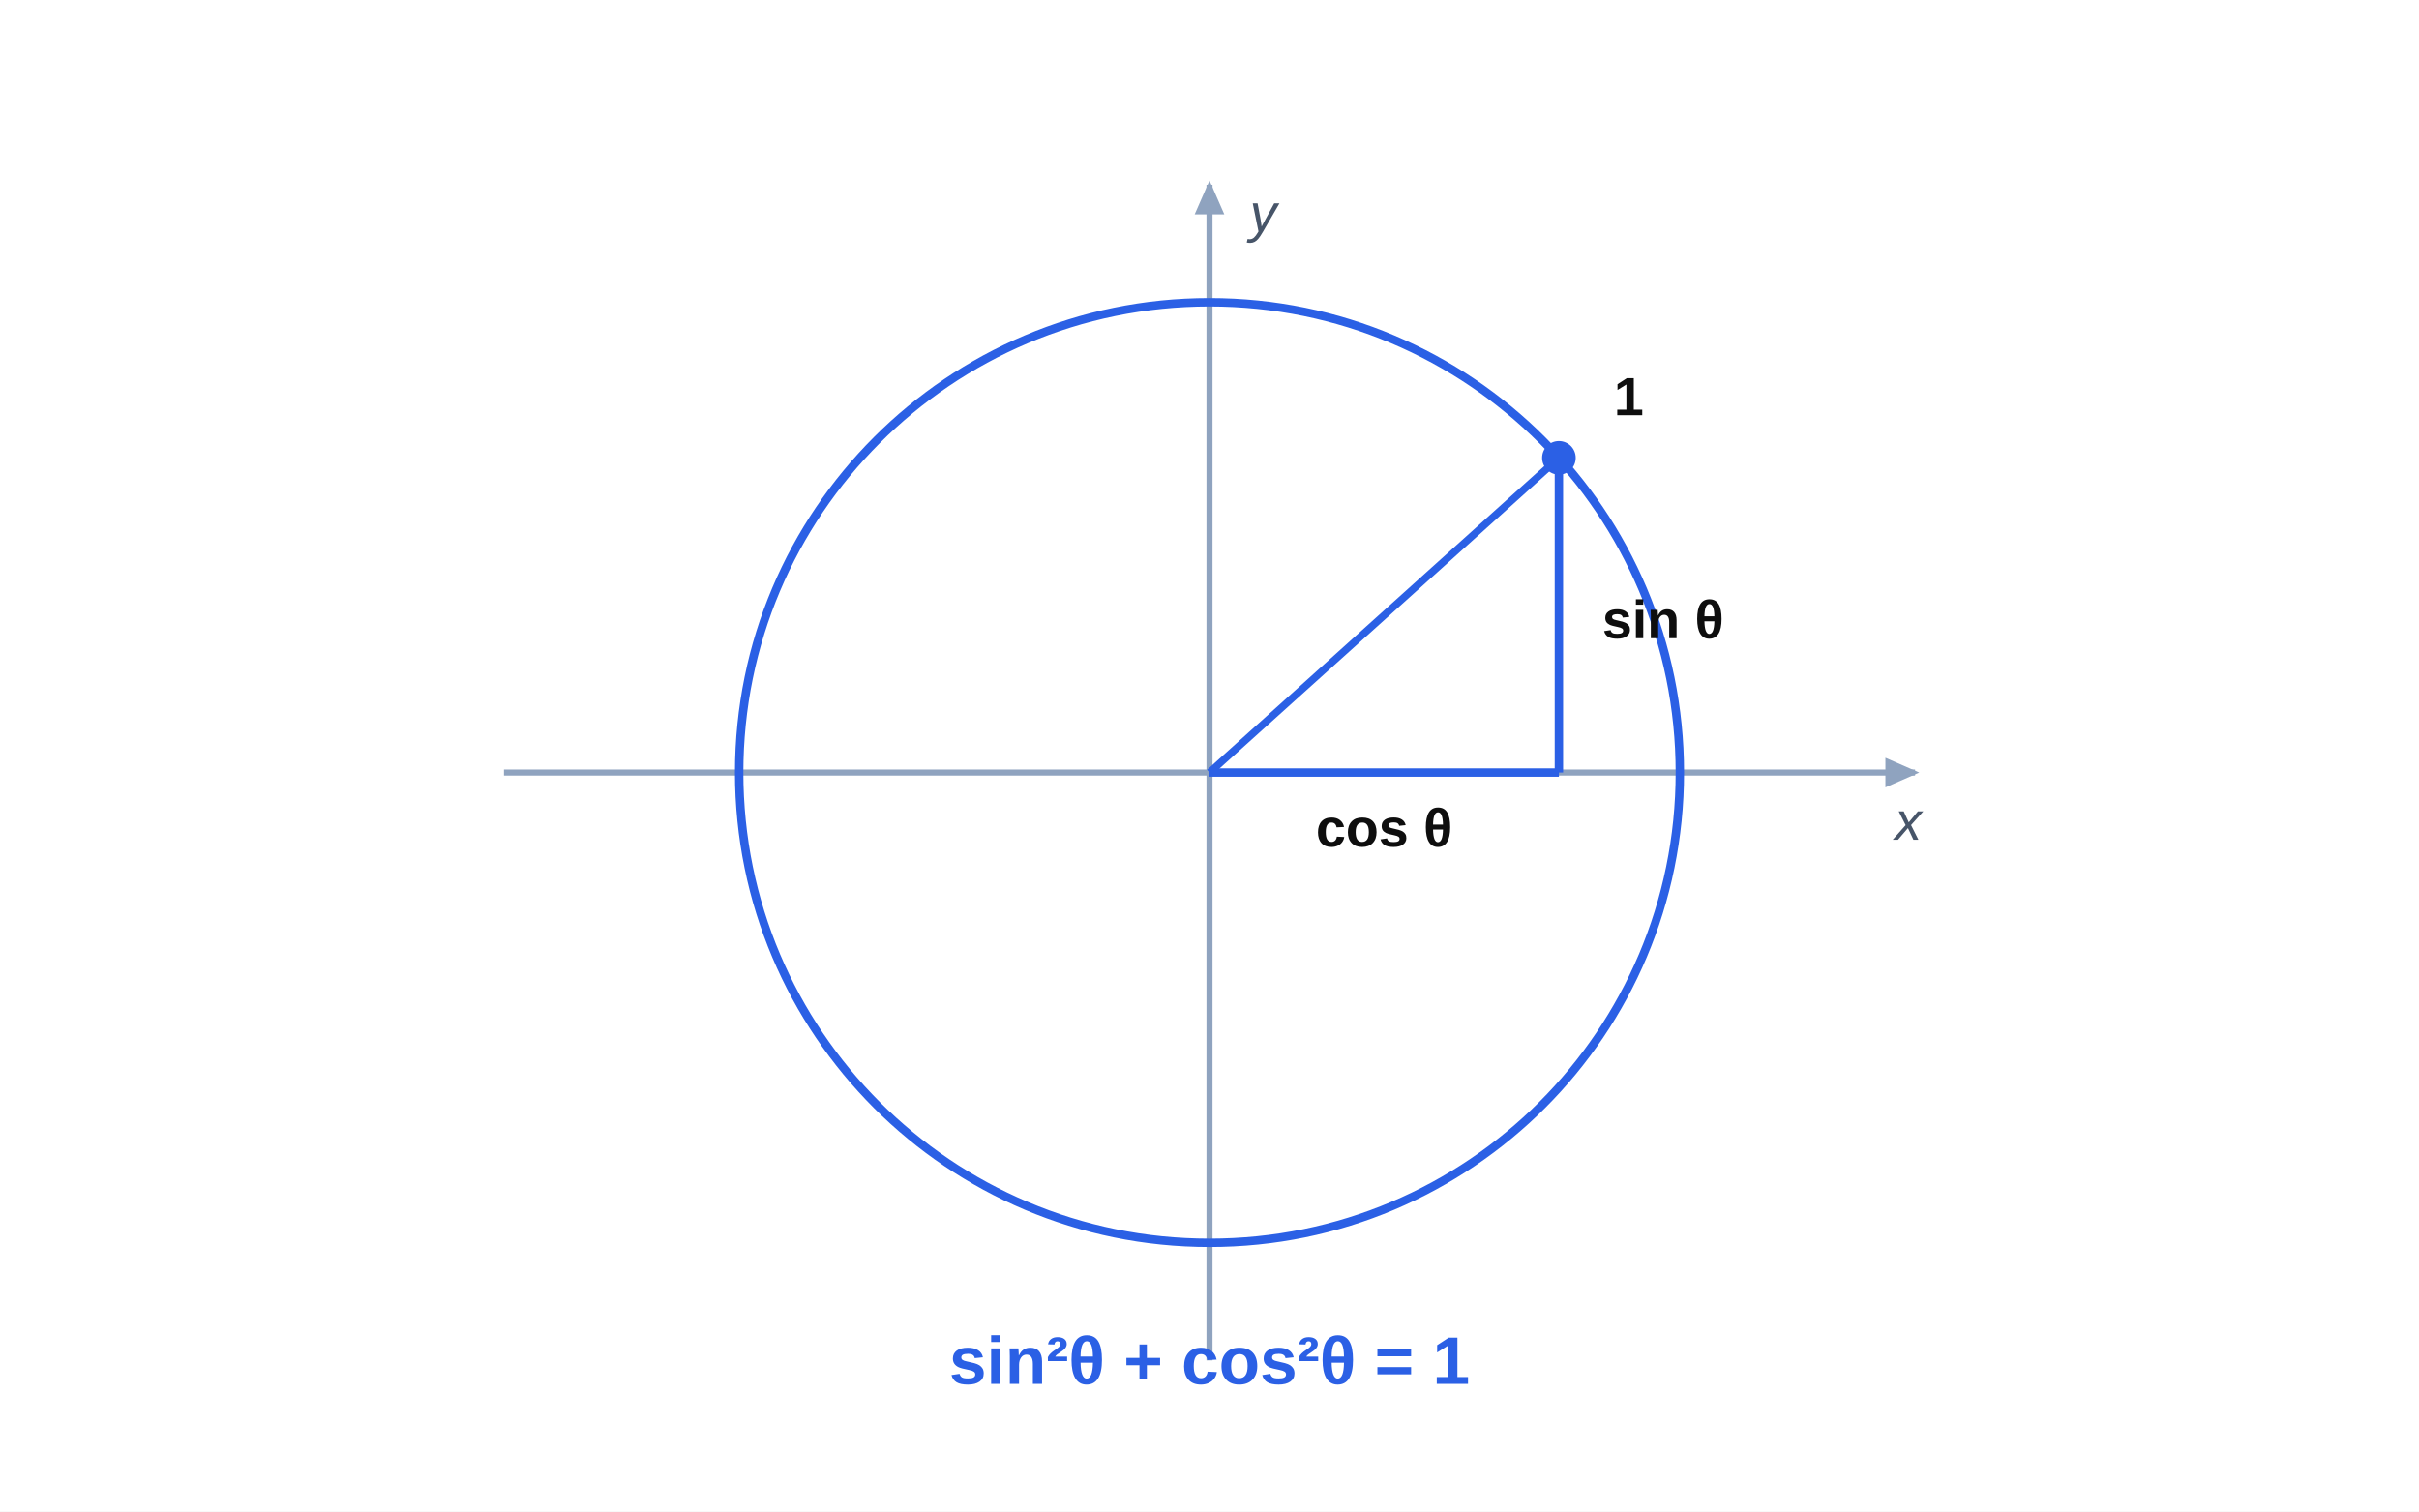
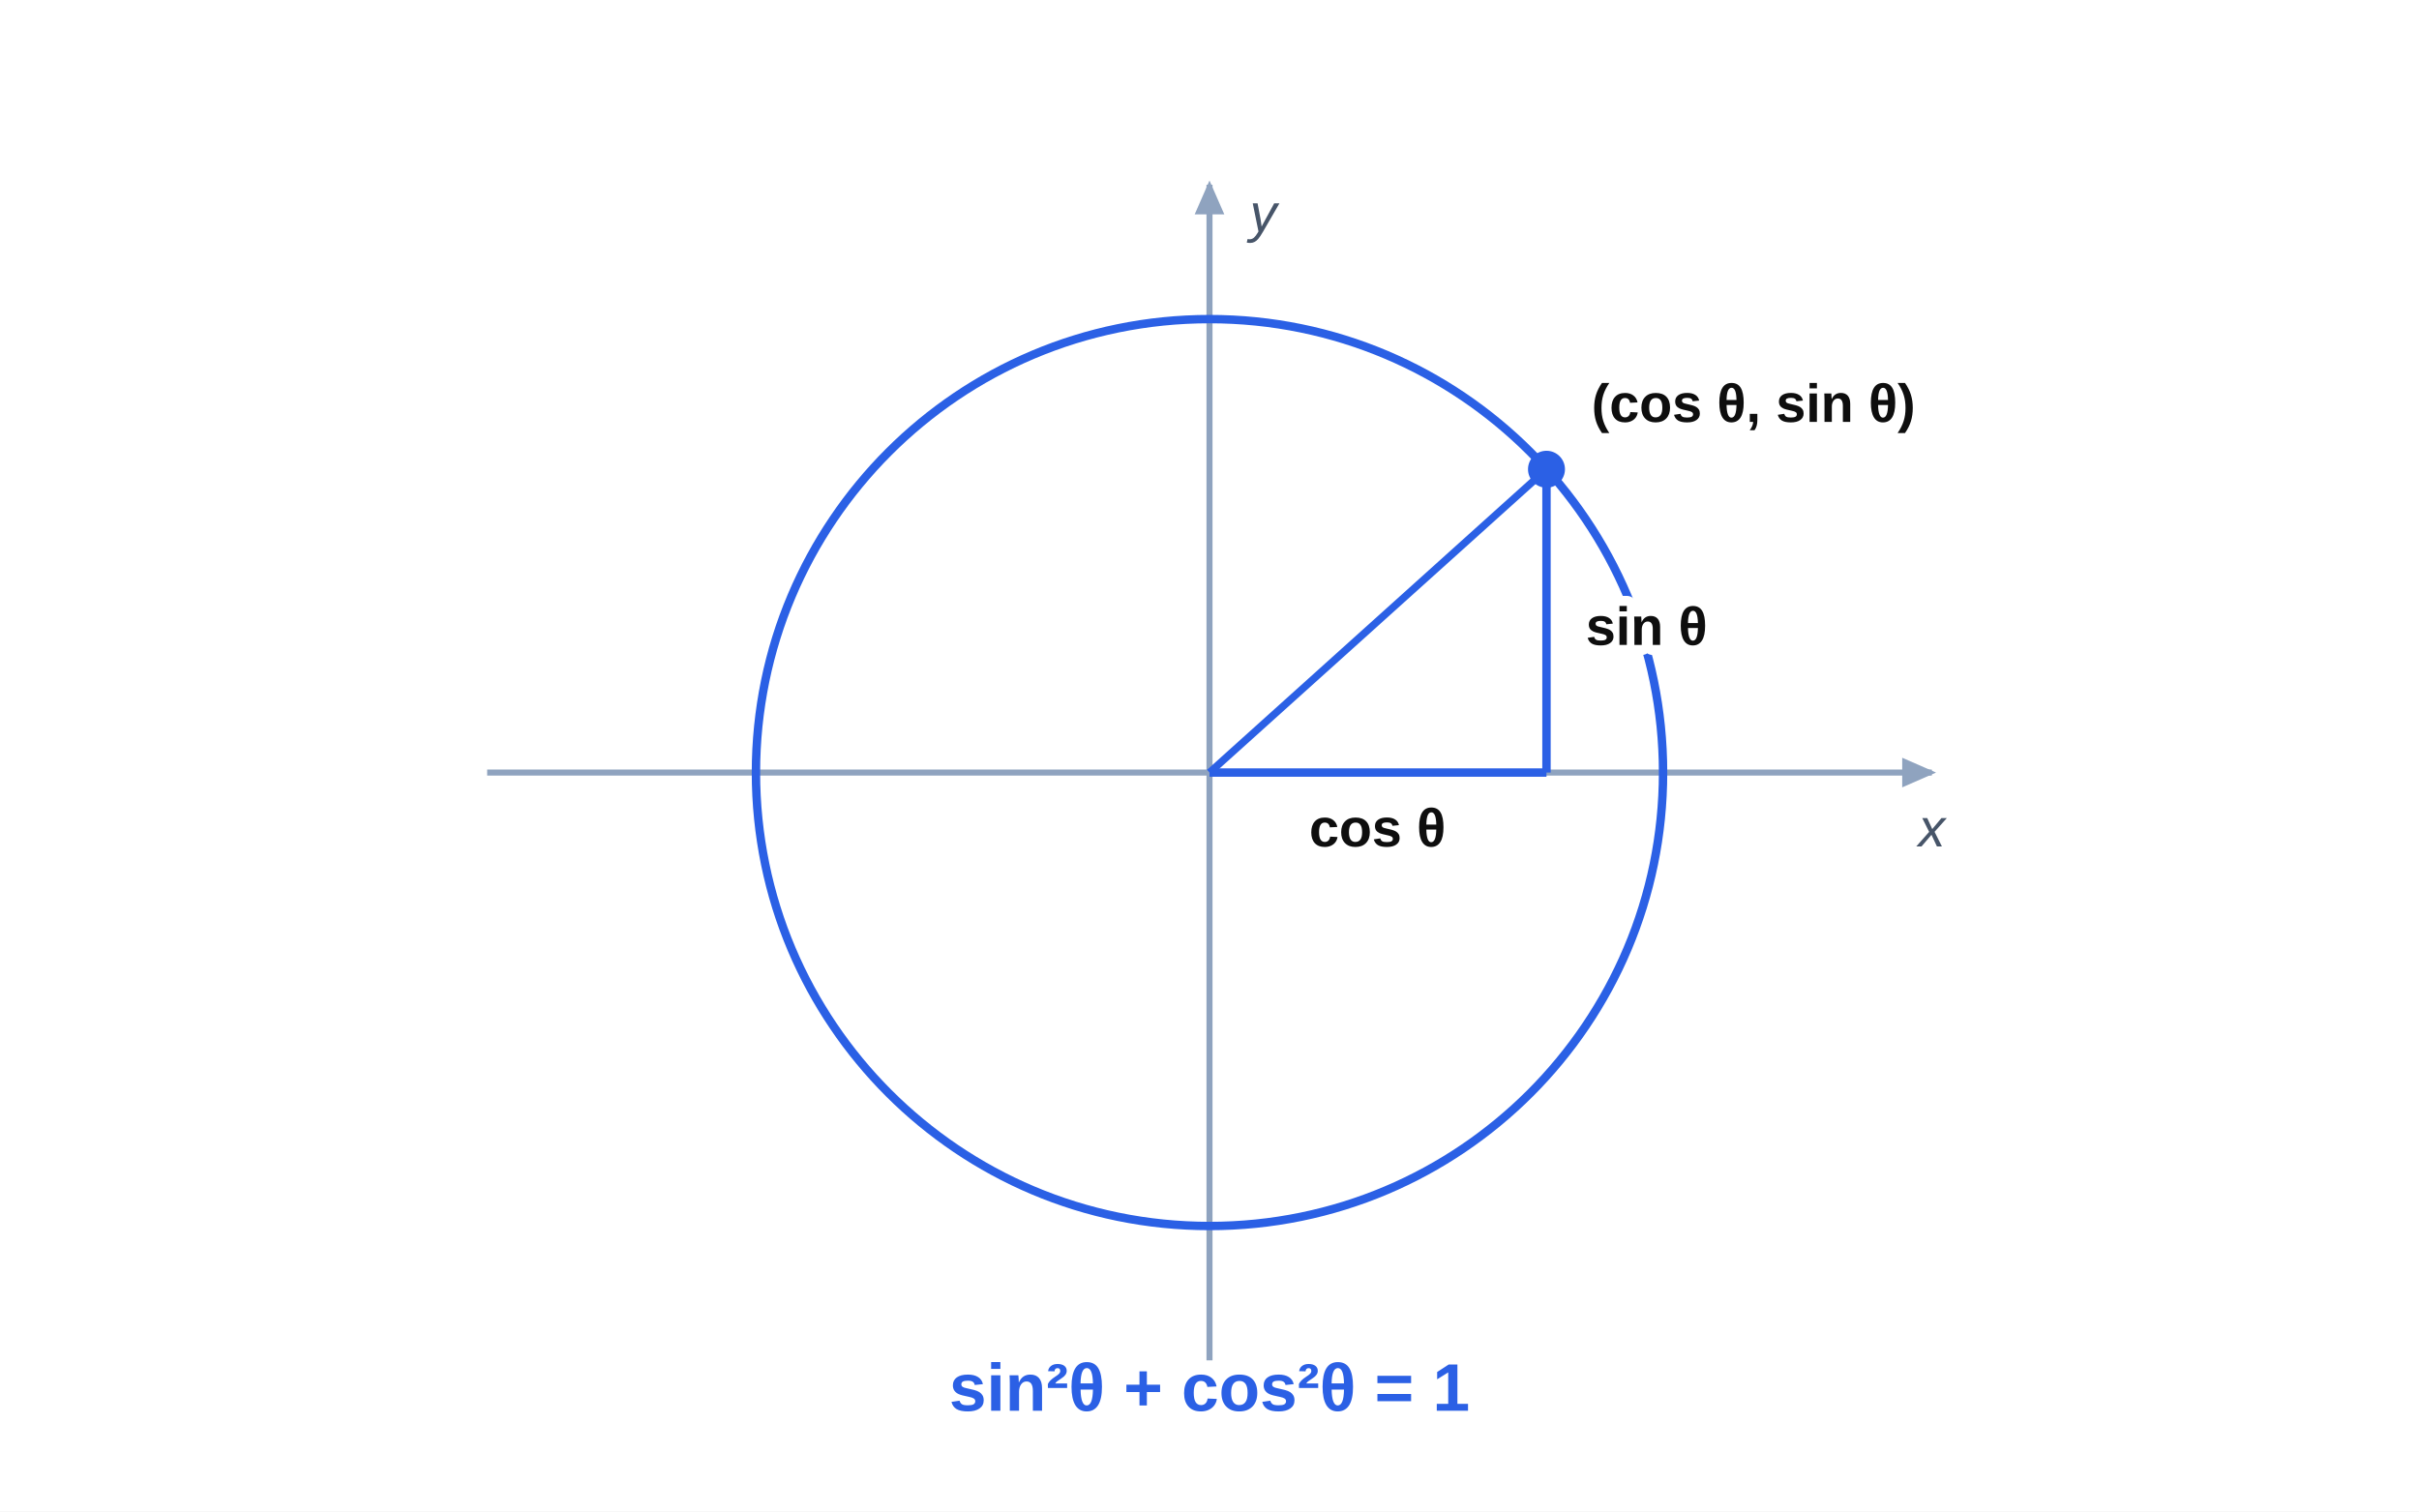
<svg xmlns="http://www.w3.org/2000/svg" viewBox="0 0 720 450">
  <rect width="720" height="450" fill="#FFFFFF" />
  <defs>
    <marker id="ax" viewBox="0 0 10 10" refX="8" refY="5" markerWidth="7" markerHeight="7" orient="auto">
      <path d="M1 1.5L9 5L1 8.5z" fill="#8FA3BF" />
    </marker>
    <marker id="arr" viewBox="0 0 10 10" refX="8" refY="5" markerWidth="6.5" markerHeight="6.5" orient="auto">
      <path d="M1 1.5L9 5L1 8.5z" fill="#2B60E5" />
    </marker>
  </defs>
-   <line x1="150" y1="230" x2="570" y2="230" stroke="#8FA3BF" stroke-width="1.8" marker-end="url(#ax)" />
+   <line x1="145" y1="230" x2="575" y2="230" stroke="#8FA3BF" stroke-width="1.8" marker-end="url(#ax)" />
  <line x1="360" y1="405" x2="360" y2="55" stroke="#8FA3BF" stroke-width="1.8" marker-end="url(#ax)" />
-   <text x="564" y="250" font-family="Arial,sans-serif" font-size="16" font-style="italic" fill="#475569">x</text>
+   <text x="571" y="252" font-family="Arial,sans-serif" font-size="16" font-style="italic" fill="#475569">x</text>
  <text x="372" y="69" font-family="Arial,sans-serif" font-size="16" font-style="italic" fill="#475569">y</text>
-   <circle cx="360" cy="230" r="140" fill="none" stroke="#2B60E5" stroke-width="2.5" />
-   <line x1="360" y1="230" x2="464.0" y2="136.3" stroke="#2B60E5" stroke-width="2.2" />
-   <circle cx="464.0" cy="136.3" r="5" fill="#2B60E5" />
-   <text x="484.8" y="123.6" text-anchor="middle" font-family="Arial,sans-serif" font-size="16" font-weight="600" fill="#0E0E0E">1</text>
-   <line x1="464" y1="136" x2="464" y2="230" stroke="#2B60E5" stroke-width="2.5" />
-   <line x1="360" y1="230" x2="464" y2="230" stroke="#2B60E5" stroke-width="2.5" />
-   <text x="412" y="252" text-anchor="middle" font-family="Arial,sans-serif" font-size="16" font-weight="600" fill="#0E0E0E">cos θ</text>
-   <text x="495" y="190" text-anchor="middle" font-family="Arial,sans-serif" font-size="16" font-weight="600" fill="#0E0E0E">sin θ</text>
-   <text x="360" y="412" text-anchor="middle" font-family="Arial,sans-serif" font-size="20" font-weight="600" fill="#2B60E5">sin²θ + cos²θ = 1</text>
+   <circle cx="360" cy="230" r="135" fill="none" stroke="#2B60E5" stroke-width="2.5" />
+   <line x1="360" y1="230" x2="460.3" y2="139.7" stroke="#2B60E5" stroke-width="2.2" />
+   <circle cx="460.3" cy="139.7" r="5.5" fill="#2B60E5" />
+   <text x="473.7" y="125.6" text-anchor="start" font-family="Arial,sans-serif" font-size="16" font-weight="600" fill="#0E0E0E" paint-order="stroke" stroke="#FFFFFF" stroke-width="6" stroke-linejoin="round">(cos θ, sin θ)</text>
+   <line x1="460.3" y1="139.7" x2="460.3" y2="230" stroke="#2B60E5" stroke-width="2.5" />
+   <line x1="360" y1="230" x2="460.3" y2="230" stroke="#2B60E5" stroke-width="2.5" />
+   <text x="410" y="252" text-anchor="middle" font-family="Arial,sans-serif" font-size="16" font-weight="600" fill="#0E0E0E" paint-order="stroke" stroke="#FFFFFF" stroke-width="6" stroke-linejoin="round">cos θ</text>
+   <text x="472" y="192" text-anchor="start" font-family="Arial,sans-serif" font-size="16" font-weight="600" fill="#0E0E0E" paint-order="stroke" stroke="#FFFFFF" stroke-width="6" stroke-linejoin="round">sin θ</text>
+   <text x="360" y="420" text-anchor="middle" font-family="Arial,sans-serif" font-size="20" font-weight="600" fill="#2B60E5" paint-order="stroke" stroke="#FFFFFF" stroke-width="6" stroke-linejoin="round">sin²θ + cos²θ = 1</text>
</svg>
